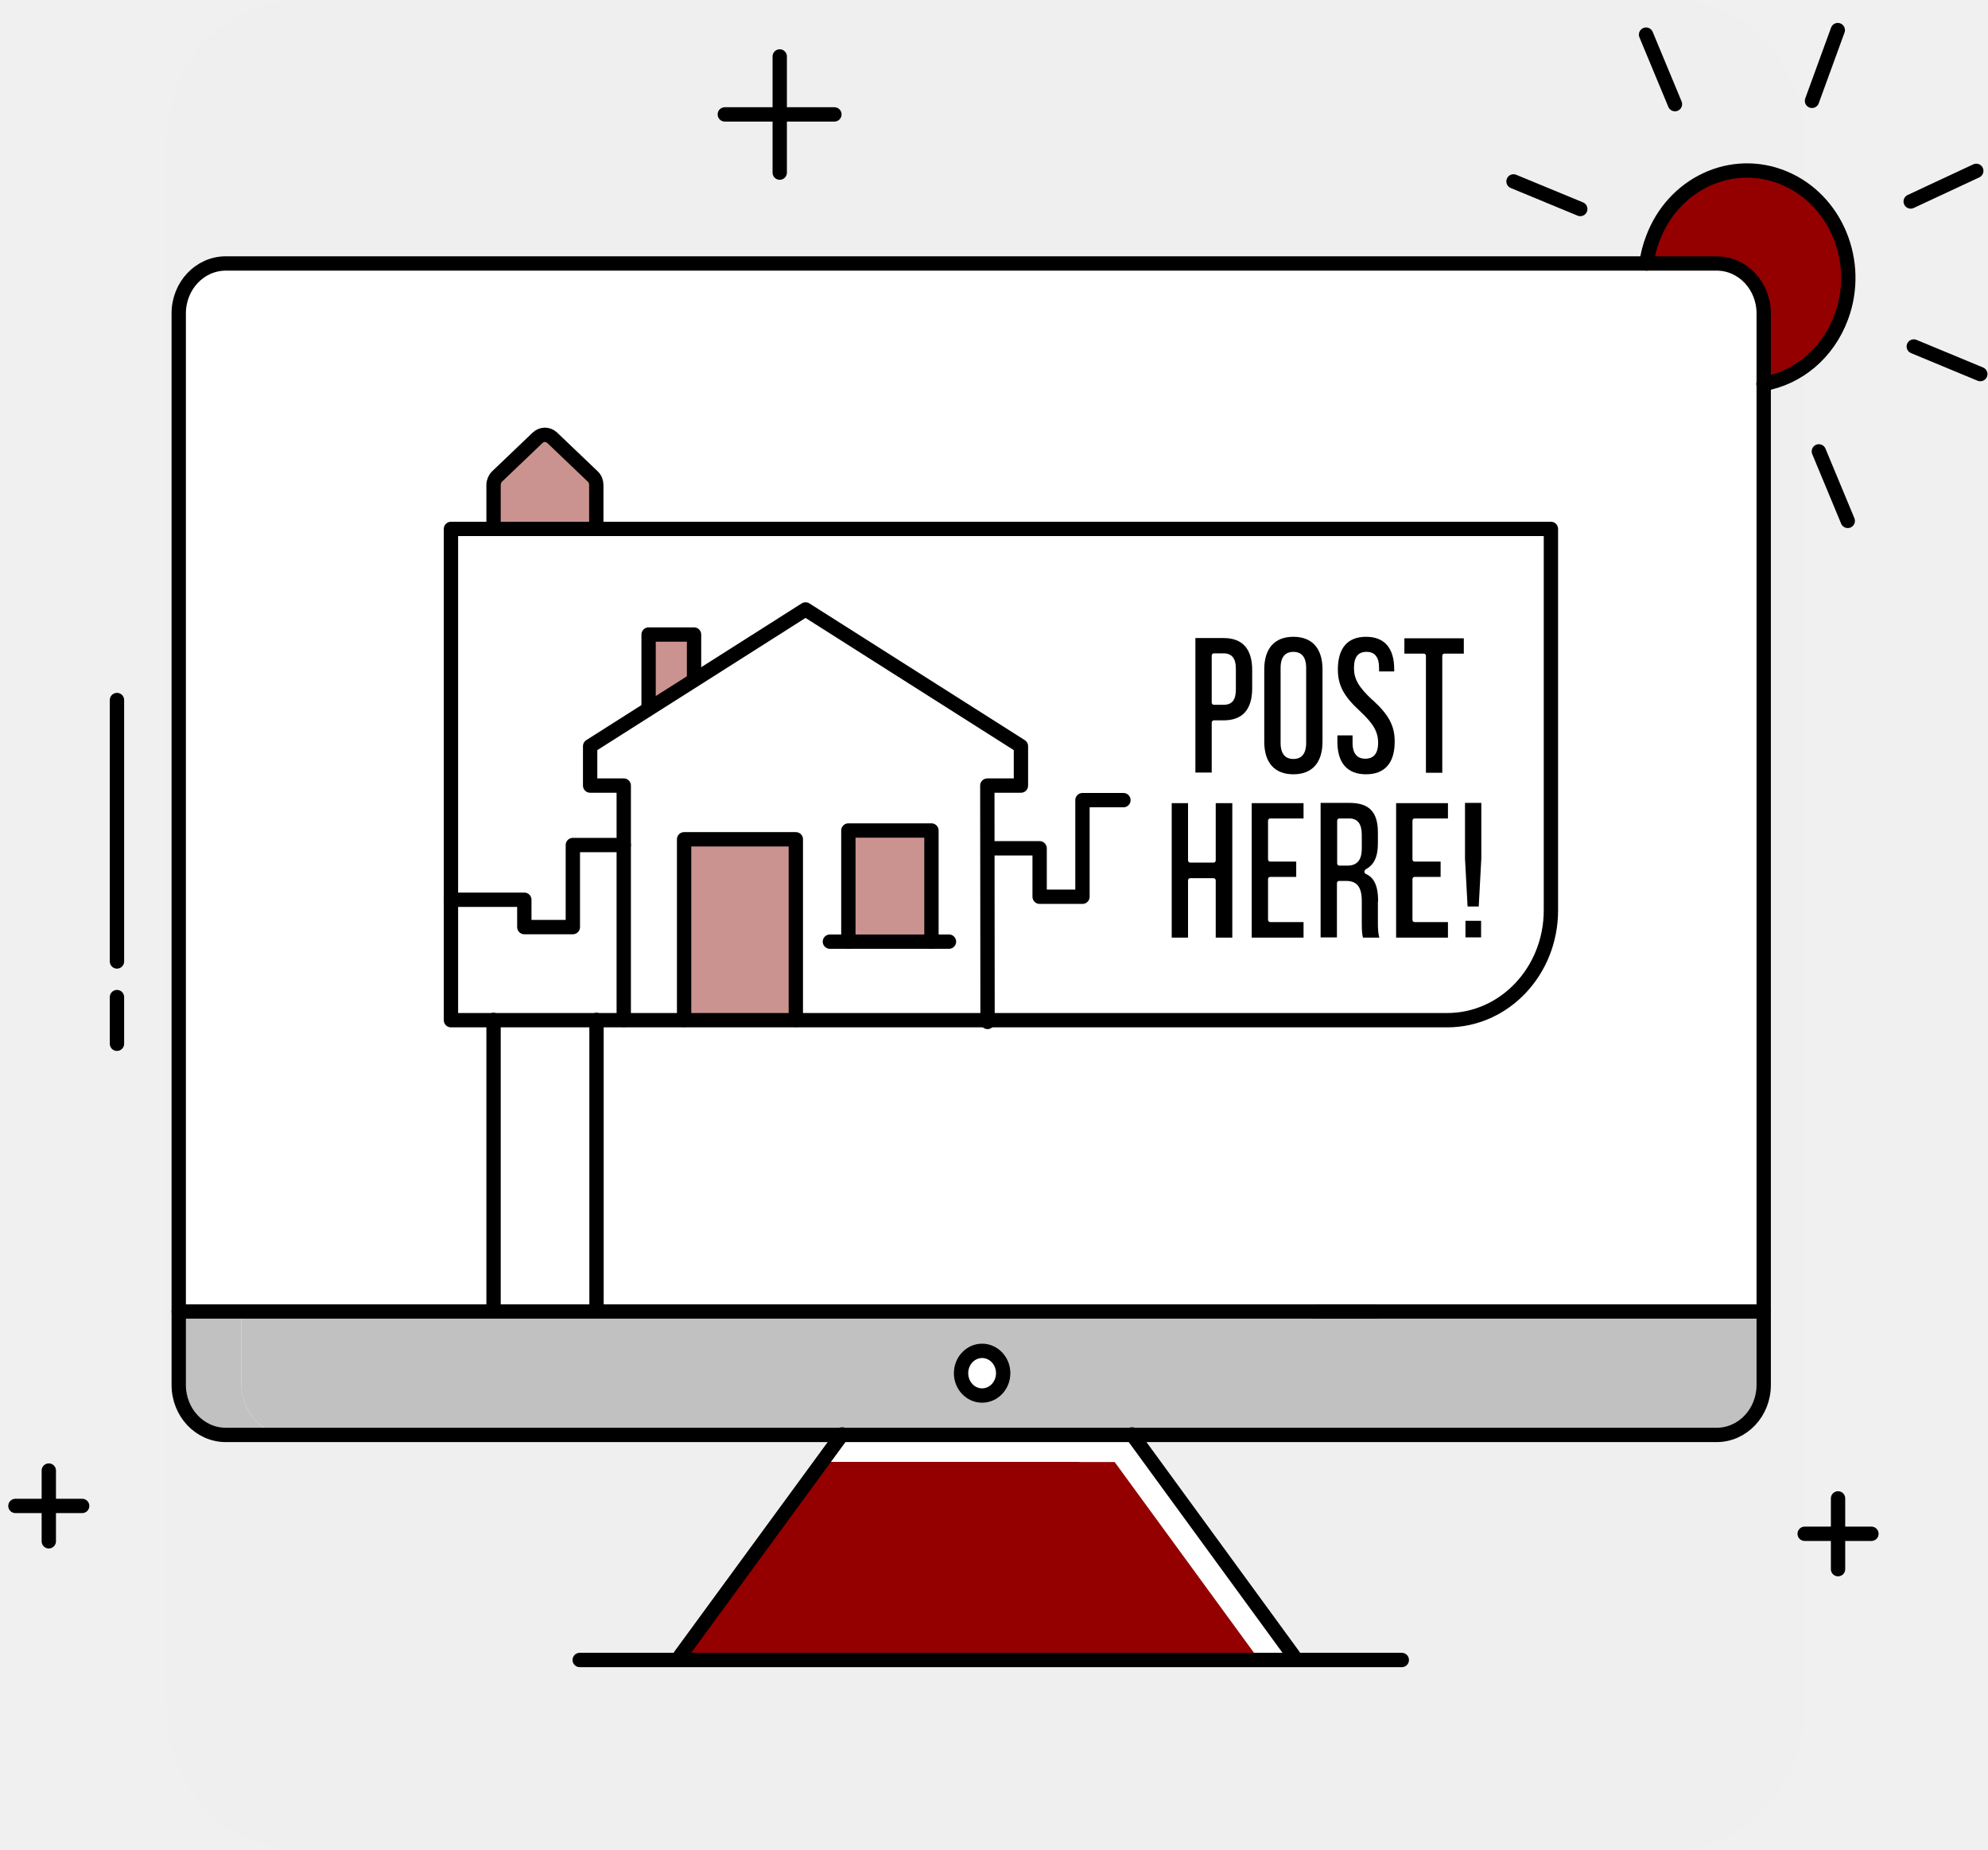
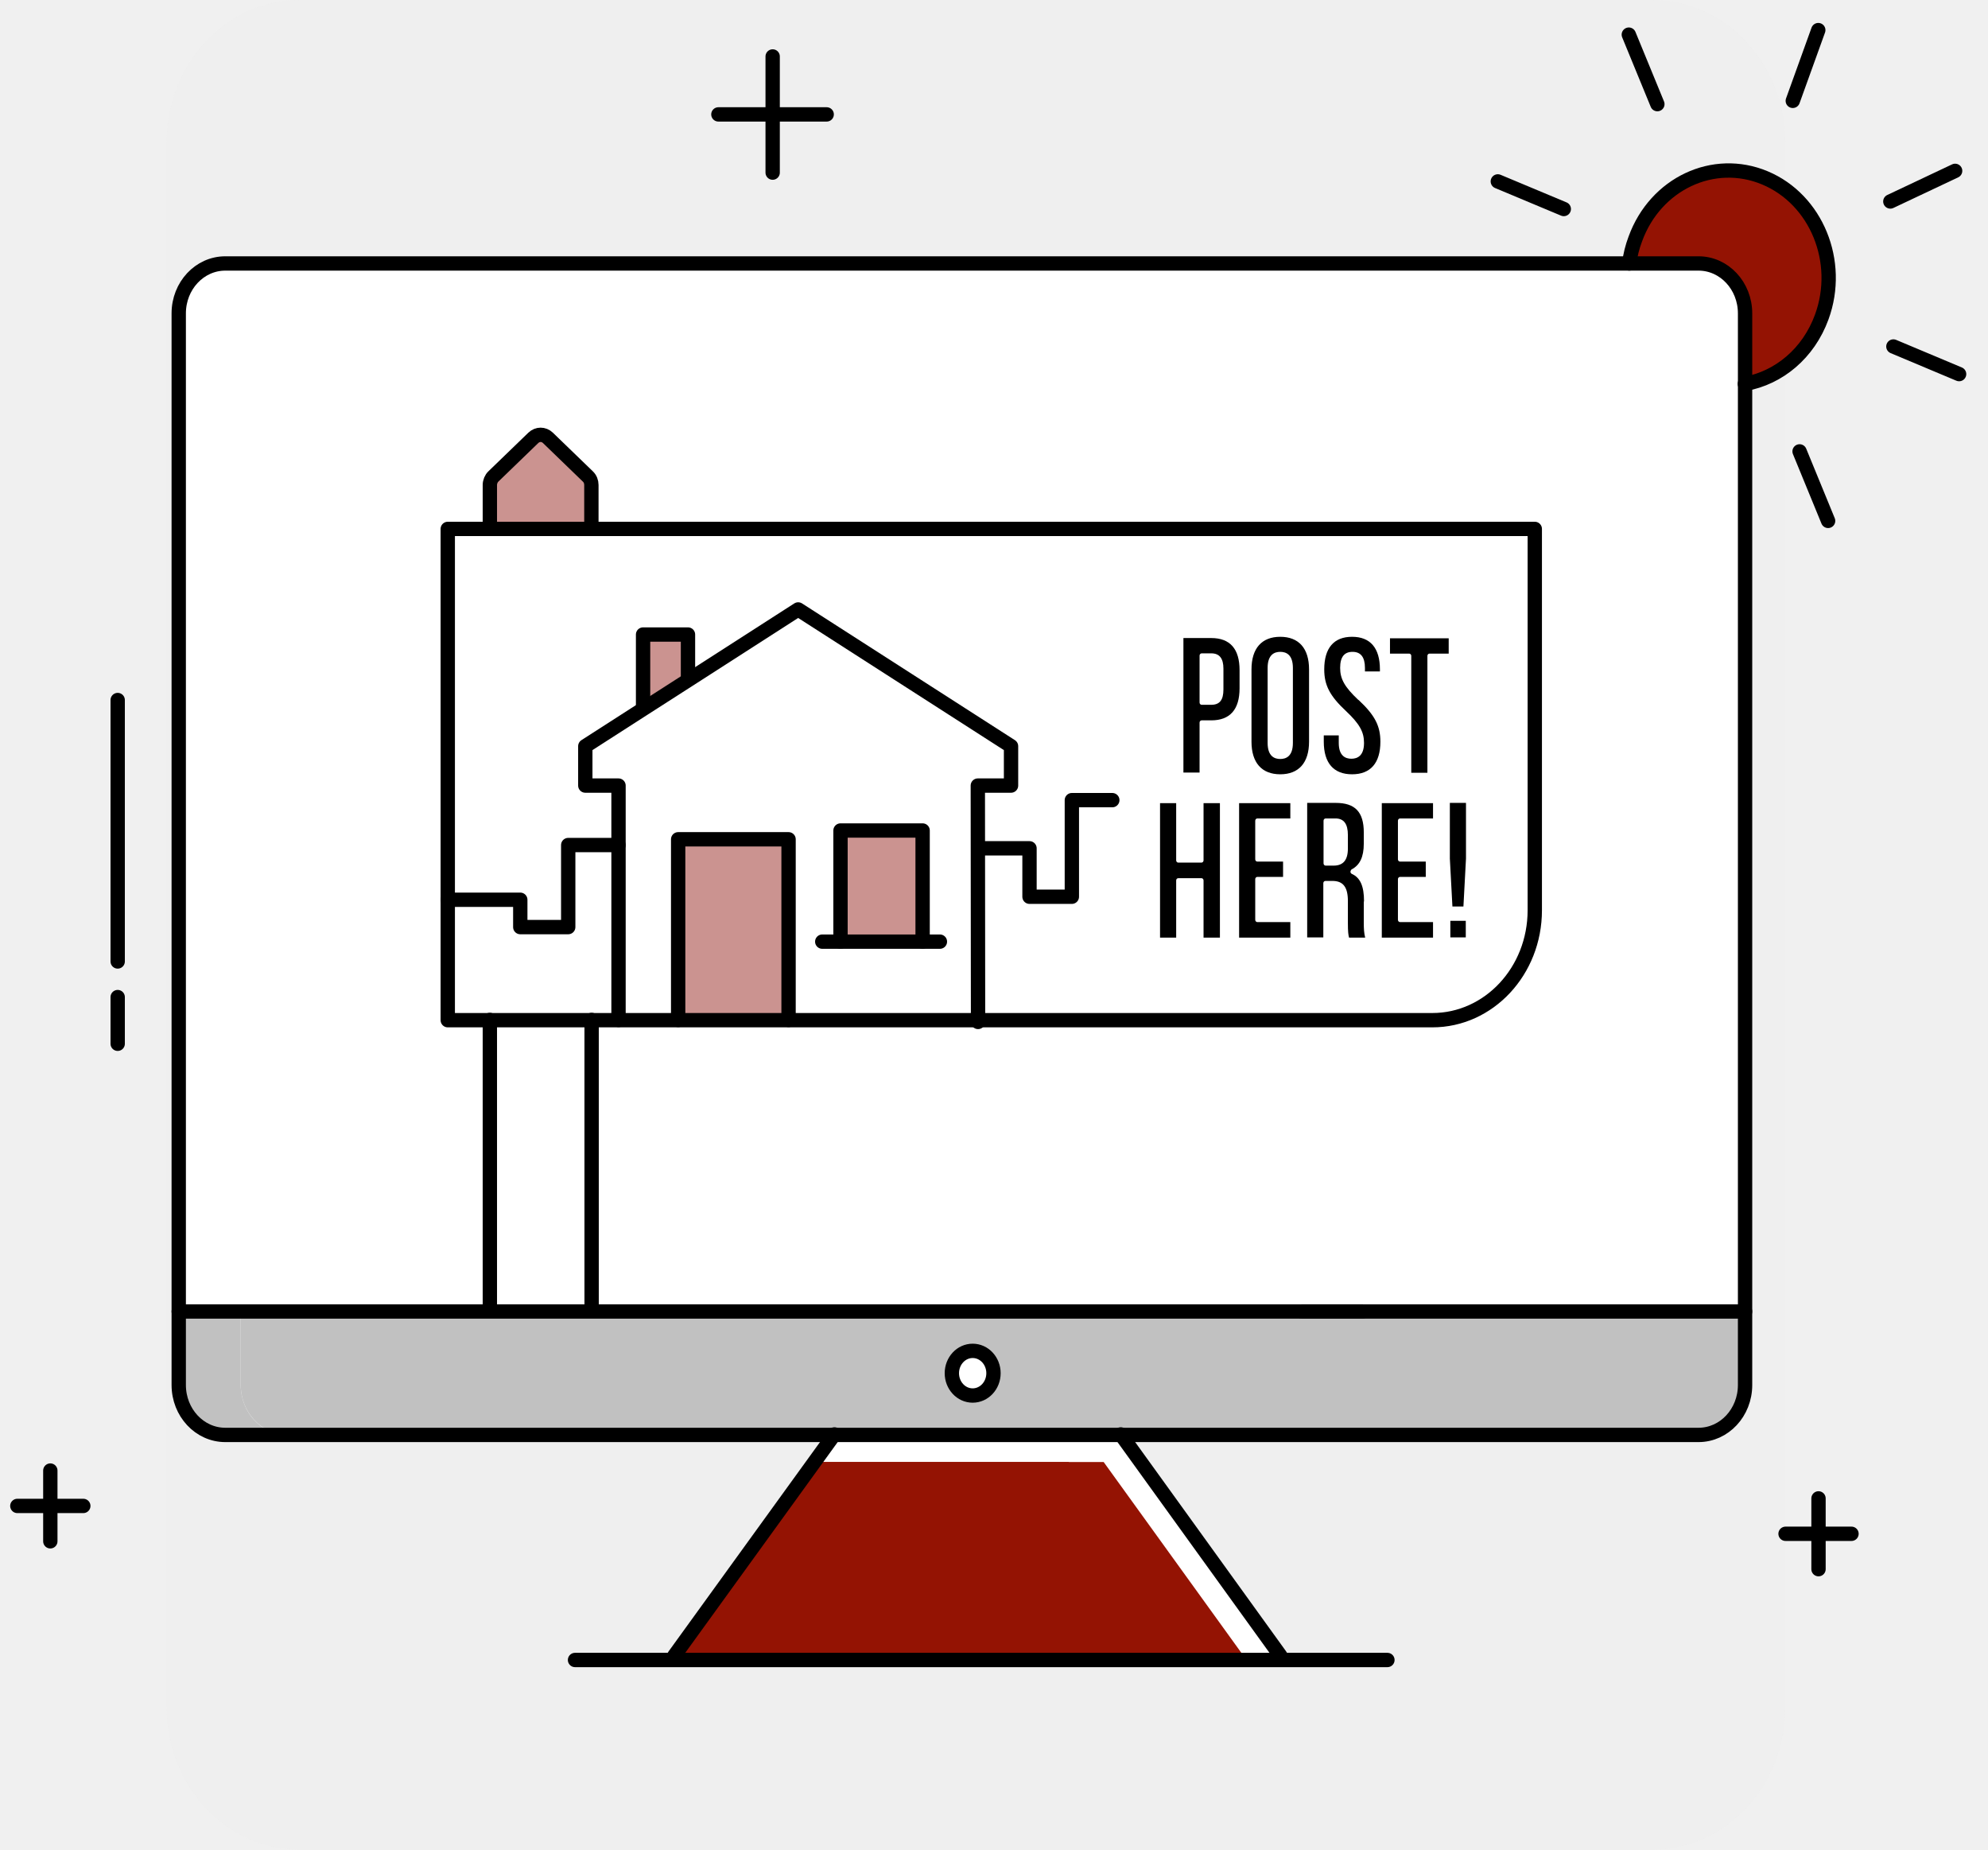
<svg xmlns="http://www.w3.org/2000/svg" width="86" height="80" viewBox="0 0 86 80" fill="none">
-   <path opacity="0.5" d="M72.242 0H13.016C9.804 0 7.2 2.76 7.2 6.164V73.836C7.2 77.24 9.804 80 13.016 80H72.242C75.454 80 78.058 77.24 78.058 73.836V6.164C78.058 2.76 75.454 0 72.242 0Z" fill="#EDEDED" />
-   <path d="M73.666 11.177H10.292C8.839 11.177 7.66 12.426 7.66 13.966V57.33C7.66 58.871 8.839 60.119 10.292 60.119H73.666C75.119 60.119 76.297 58.871 76.297 57.33V13.966C76.297 12.426 75.119 11.177 73.666 11.177Z" fill="white" />
-   <path d="M55.941 71.59H52.797L46.684 63.234H35.564L36.424 62.062H48.978L55.941 71.59Z" fill="white" />
-   <path d="M52.797 71.59H29.44L35.564 63.234H46.684L52.797 71.59Z" fill="#940000" />
-   <path d="M54.323 71.59H29.44L35.564 63.234H48.22L54.323 71.59Z" fill="#940000" />
-   <path d="M25.078 71.796H60.641" stroke="black" stroke-width="0.62" stroke-linecap="round" stroke-linejoin="round" />
-   <path d="M77.157 7.683C79.41 8.616 80.526 11.308 79.646 13.695C79.062 15.279 77.762 16.332 76.287 16.593V13.543C76.287 12.349 75.376 11.384 74.249 11.384H71.219C71.26 11.025 71.352 10.667 71.485 10.32C72.365 7.933 74.905 6.75 77.157 7.683Z" fill="#940000" />
-   <path d="M10.446 56.723V59.892C10.446 61.085 11.357 62.051 12.483 62.051H74.26C75.386 62.051 76.297 61.085 76.297 59.892V56.723H10.446ZM42.486 60.347C41.984 60.347 41.585 59.913 41.585 59.392C41.585 58.871 41.994 58.437 42.486 58.437C42.977 58.437 43.387 58.871 43.387 59.392C43.387 59.913 42.977 60.347 42.486 60.347Z" fill="#C1C1C1" />
-   <path d="M42.486 60.358C42.989 60.358 43.397 59.926 43.397 59.392C43.397 58.859 42.989 58.426 42.486 58.426C41.983 58.426 41.575 58.859 41.575 59.392C41.575 59.926 41.983 60.358 42.486 60.358Z" fill="white" />
-   <path d="M10.446 59.902C10.446 61.096 11.357 62.062 12.483 62.062H9.77C8.644 62.062 7.732 61.096 7.732 59.902V56.734H10.446V59.902Z" fill="#C1C1C1" />
-   <path d="M64.542 62.062H9.77C8.644 62.062 7.732 61.096 7.732 59.902V13.554C7.732 12.36 8.644 11.395 9.77 11.395H74.26C75.386 11.395 76.297 12.36 76.297 13.554V59.902C76.297 61.096 75.386 62.062 74.26 62.062H61.952" stroke="black" stroke-width="0.62" stroke-linecap="round" stroke-linejoin="round" />
-   <path d="M56.903 56.723H74.936H76.297" stroke="black" stroke-width="0.62" stroke-linecap="round" stroke-linejoin="round" />
-   <path d="M7.732 56.723H10.446H59.545" stroke="black" stroke-width="0.62" stroke-linecap="round" stroke-linejoin="round" />
-   <path d="M36.434 62.04L36.424 62.051L29.441 71.59L29.399 71.655" stroke="black" stroke-width="0.62" stroke-linecap="round" stroke-linejoin="round" />
-   <path d="M48.968 62.04L48.978 62.051L55.941 71.59L55.982 71.655" stroke="black" stroke-width="0.62" stroke-linecap="round" stroke-linejoin="round" />
-   <path d="M42.486 60.358C42.989 60.358 43.397 59.926 43.397 59.392C43.397 58.859 42.989 58.426 42.486 58.426C41.983 58.426 41.575 58.859 41.575 59.392C41.575 59.926 41.983 60.358 42.486 60.358Z" stroke="black" stroke-width="0.62" stroke-linecap="round" stroke-linejoin="round" />
-   <path d="M78.386 4.362L79.502 1.302" stroke="black" stroke-width="0.62" stroke-linecap="round" stroke-linejoin="round" />
-   <path d="M65.474 7.846L68.362 9.04" stroke="black" stroke-width="0.62" stroke-linecap="round" stroke-linejoin="round" />
-   <path d="M82.789 14.986L85.667 16.18" stroke="black" stroke-width="0.62" stroke-linecap="round" stroke-linejoin="round" />
-   <path d="M82.656 8.714L85.493 7.39" stroke="black" stroke-width="0.62" stroke-linecap="round" stroke-linejoin="round" />
-   <path d="M71.208 1.498L72.458 4.504" stroke="black" stroke-width="0.62" stroke-linecap="round" stroke-linejoin="round" />
-   <path d="M78.683 19.523L79.933 22.529" stroke="black" stroke-width="0.62" stroke-linecap="round" stroke-linejoin="round" />
-   <path d="M71.229 11.395C71.27 11.036 71.362 10.678 71.495 10.331C72.376 7.944 74.915 6.761 77.168 7.694C79.421 8.627 80.537 11.319 79.656 13.706C79.072 15.29 77.772 16.343 76.297 16.603C76.297 16.603 76.297 16.603 76.287 16.603" stroke="black" stroke-width="0.62" stroke-linecap="round" stroke-linejoin="round" />
-   <path d="M79.513 64.807V67.868" stroke="black" stroke-width="0.62" stroke-linecap="round" stroke-linejoin="round" />
-   <path d="M80.957 66.338H78.069" stroke="black" stroke-width="0.62" stroke-linecap="round" stroke-linejoin="round" />
-   <path d="M2.111 63.603V66.663" stroke="black" stroke-width="0.62" stroke-linecap="round" stroke-linejoin="round" />
-   <path d="M3.554 65.133H0.667" stroke="black" stroke-width="0.62" stroke-linecap="round" stroke-linejoin="round" />
-   <path d="M33.731 2.442V7.466" stroke="black" stroke-width="0.62" stroke-linecap="round" stroke-linejoin="round" />
-   <path d="M36.096 4.948H31.355" stroke="black" stroke-width="0.62" stroke-linecap="round" stroke-linejoin="round" />
-   <path d="M5.06 43.125V45.144" stroke="black" stroke-width="0.62" stroke-linecap="round" stroke-linejoin="round" />
-   <path d="M5.06 30.277V41.584" stroke="black" stroke-width="0.62" stroke-linecap="round" stroke-linejoin="round" />
-   <path d="M30.024 29.387L30.044 29.409L28.109 30.635L28.058 30.559V27.444H30.024V29.387Z" fill="#CB9390" />
-   <path d="M40.294 35.92H36.7V40.727H40.294V35.92Z" fill="#CB9390" />
-   <path d="M34.427 36.3H29.594V44.113H34.427V36.3Z" fill="#CB9390" />
-   <path d="M21.351 44.113H25.805ZM25.805 20.966V22.865H21.351V20.966C21.351 20.825 21.412 20.684 21.504 20.597L23.255 18.926C23.44 18.752 23.706 18.752 23.89 18.926L25.641 20.597C25.744 20.695 25.795 20.825 25.795 20.966H25.805Z" fill="#CB9390" />
-   <path d="M67.092 22.876V39.371C67.092 41.997 65.085 44.124 62.607 44.124H42.721V33.988H44.175V32.273L34.857 26.359L30.044 29.419L30.024 29.398V27.466H28.058V30.581L28.099 30.657L25.518 32.295V34.01H26.973V44.145H19.498V22.897H67.082L67.092 22.876Z" fill="white" />
-   <path d="M36.7 40.727H40.294V35.92H36.7V40.727ZM44.165 32.273V33.977H42.711V44.113H34.427V36.3H29.594V44.113H26.983V33.977H25.529V32.273L28.099 30.635L30.034 29.409L34.847 26.348L44.165 32.273Z" fill="white" />
-   <path d="M21.351 22.876V20.977C21.351 20.836 21.412 20.695 21.504 20.608L23.255 18.936C23.44 18.763 23.706 18.763 23.89 18.936L25.641 20.608C25.744 20.705 25.795 20.836 25.795 20.977V22.876" stroke="black" stroke-width="0.62" stroke-linecap="round" stroke-linejoin="round" />
-   <path d="M25.805 44.113V56.669" stroke="black" stroke-width="0.62" stroke-linecap="round" stroke-linejoin="round" />
-   <path d="M21.351 56.614V44.113" stroke="black" stroke-width="0.62" stroke-linecap="round" stroke-linejoin="round" />
-   <path d="M25.805 22.876H67.092V39.371C67.092 41.997 65.085 44.124 62.607 44.124H19.508V22.876H25.805Z" stroke="black" stroke-width="0.62" stroke-linecap="round" stroke-linejoin="round" />
-   <path d="M26.983 44.113V36.549V33.977H25.529V32.273L28.109 30.635L30.044 29.409L34.847 26.359L44.165 32.273V33.977H42.711L42.721 44.113V44.2" stroke="black" stroke-width="0.62" stroke-linecap="round" stroke-linejoin="round" />
-   <path d="M29.594 44.113V36.3H34.427V44.113" stroke="black" stroke-width="0.62" stroke-linecap="round" stroke-linejoin="round" />
-   <path d="M36.7 40.727V35.92H40.294V40.727" stroke="black" stroke-width="0.62" stroke-linecap="round" stroke-linejoin="round" />
-   <path d="M35.901 40.727H36.7H40.294H41.052" stroke="black" stroke-width="0.62" stroke-linecap="round" stroke-linejoin="round" />
-   <path d="M42.936 36.69H44.974V38.785H46.827V34.607H48.599" stroke="black" stroke-width="0.62" stroke-linecap="round" stroke-linejoin="round" />
-   <path d="M28.058 30.559V27.444H30.024V29.387" stroke="black" stroke-width="0.62" stroke-linecap="round" stroke-linejoin="round" />
-   <path d="M19.508 38.915H22.682V40.098H24.781V36.549H26.983" stroke="black" stroke-width="0.62" stroke-linecap="round" stroke-linejoin="round" />
-   <path d="M52.93 31.156C53.749 31.156 54.169 30.689 54.169 29.767V28.985C54.169 28.063 53.749 27.596 52.93 27.596H51.712V33.413H52.418V31.253C52.418 31.199 52.459 31.156 52.51 31.156H52.93ZM52.418 30.396V28.356C52.418 28.302 52.459 28.258 52.51 28.258H52.93C53.289 28.258 53.463 28.475 53.463 28.92V29.821C53.463 30.277 53.299 30.483 52.93 30.483H52.51C52.459 30.483 52.418 30.439 52.418 30.385V30.396Z" fill="black" />
-   <path d="M55.951 33.489C56.76 33.489 57.211 32.99 57.211 32.078V28.953C57.211 28.041 56.76 27.542 55.951 27.542C55.142 27.542 54.691 28.041 54.691 28.953V32.078C54.691 32.99 55.142 33.489 55.951 33.489ZM55.398 28.888C55.398 28.312 55.695 28.193 55.951 28.193C56.207 28.193 56.504 28.312 56.504 28.888V32.132C56.504 32.708 56.207 32.827 55.951 32.827C55.695 32.827 55.398 32.708 55.398 32.132V28.888Z" fill="black" />
-   <path d="M59.361 30.266C58.767 29.712 58.572 29.365 58.572 28.888C58.572 28.41 58.757 28.193 59.115 28.193C59.473 28.193 59.658 28.421 59.658 28.888V29.04H60.313V28.953C60.313 28.03 59.893 27.542 59.094 27.542C58.296 27.542 57.876 28.03 57.876 28.953C57.876 29.637 58.122 30.103 58.828 30.754C59.422 31.308 59.617 31.655 59.617 32.132C59.617 32.697 59.32 32.816 59.064 32.816C58.808 32.816 58.511 32.697 58.511 32.132V31.807H57.855V32.078C57.855 33.001 58.285 33.489 59.094 33.489C59.903 33.489 60.334 33.001 60.334 32.078C60.334 31.395 60.088 30.928 59.381 30.277L59.361 30.266Z" fill="black" />
-   <path d="M61.685 28.367V33.424H62.392V28.367C62.392 28.313 62.433 28.269 62.484 28.269H63.324V27.607H60.753V28.269H61.593C61.644 28.269 61.685 28.313 61.685 28.367Z" fill="black" />
-   <path d="M51.486 37.309C51.435 37.309 51.394 37.265 51.394 37.211V34.737H50.688V40.553H51.394V38.079C51.394 38.025 51.435 37.982 51.486 37.982H52.5C52.551 37.982 52.592 38.025 52.592 38.079V40.553H53.309V34.737H52.592V37.211C52.592 37.265 52.551 37.309 52.5 37.309H51.486Z" fill="black" />
-   <path d="M56.391 39.881H54.947C54.896 39.881 54.855 39.837 54.855 39.783V38.025C54.855 37.971 54.896 37.927 54.947 37.927H56.074V37.265H54.947C54.896 37.265 54.855 37.222 54.855 37.168V35.496C54.855 35.442 54.896 35.399 54.947 35.399H56.391V34.737H54.149V40.553H56.391V39.892V39.881Z" fill="black" />
-   <path d="M59.617 38.98C59.617 38.329 59.453 37.96 59.084 37.797C59.054 37.786 59.023 37.743 59.023 37.71C59.023 37.678 59.043 37.623 59.074 37.602C59.432 37.417 59.607 37.07 59.607 36.484V36.007C59.607 35.117 59.228 34.726 58.378 34.726H57.129V40.543H57.835V38.199C57.835 38.144 57.876 38.101 57.927 38.101H58.234C58.706 38.101 58.91 38.372 58.91 38.969V39.913C58.91 40.315 58.931 40.434 58.962 40.553H59.668C59.617 40.358 59.607 40.163 59.607 39.924V39.002L59.617 38.98ZM58.91 36.701C58.91 37.2 58.706 37.439 58.286 37.439H57.938C57.886 37.439 57.845 37.396 57.845 37.341V35.496C57.845 35.442 57.886 35.399 57.938 35.399H58.367C58.736 35.399 58.91 35.638 58.91 36.115V36.712V36.701Z" fill="black" />
-   <path d="M62.638 39.881H61.194C61.142 39.881 61.102 39.837 61.102 39.783V38.025C61.102 37.971 61.142 37.927 61.194 37.927H62.32V37.265H61.194C61.142 37.265 61.102 37.222 61.102 37.168V35.496C61.102 35.442 61.142 35.399 61.194 35.399H62.638V34.737H60.395V40.553H62.638V39.892V39.881Z" fill="black" />
-   <path d="M63.969 39.208L64.081 37.135V34.726H63.375V37.135L63.487 39.208H63.969Z" fill="black" />
-   <path d="M64.071 39.826H63.395V40.543H64.071V39.826Z" fill="black" />
+   <path opacity="0.5" d="M71.484 0H12.954C9.779 0 7.206 2.76 7.206 6.164V73.836C7.206 77.24 9.779 80 12.954 80H71.484C74.658 80 77.231 77.24 77.231 73.836V6.164C77.231 2.76 74.658 0 71.484 0Z" fill="#EDEDED" />
+   <path d="M72.89 11.177H10.262C8.826 11.177 7.662 12.426 7.662 13.966V57.33C7.662 58.871 8.826 60.119 10.262 60.119H72.89C74.327 60.119 75.491 58.871 75.491 57.33V13.966C75.491 12.426 74.327 11.177 72.89 11.177Z" fill="white" />
+   <path d="M55.374 71.59H52.267L46.226 63.234H35.236L36.086 62.062H48.493L55.374 71.59Z" fill="white" />
+   <path d="M52.267 71.59H29.185L35.236 63.234H46.226L52.267 71.59Z" fill="#941303" />
+   <path d="M53.775 71.59H29.185L35.236 63.234H47.744L53.775 71.59Z" fill="#941303" />
+   <path d="M24.875 71.796H60.019" stroke="black" stroke-width="0.62" stroke-linecap="round" stroke-linejoin="round" />
+   <path d="M76.341 7.683C78.567 8.616 79.67 11.308 78.8 13.695C78.223 15.28 76.938 16.332 75.481 16.593V13.543C75.481 12.35 74.58 11.384 73.467 11.384H70.472C70.512 11.025 70.603 10.667 70.735 10.32C71.605 7.933 74.115 6.75 76.341 7.683Z" fill="#941303" />
+   <path d="M10.414 56.723V59.892C10.414 61.085 11.315 62.051 12.428 62.051H73.477C74.59 62.051 75.491 61.085 75.491 59.892V56.723H10.414ZM42.077 60.347C41.581 60.347 41.187 59.913 41.187 59.392C41.187 58.871 41.592 58.437 42.077 58.437C42.563 58.437 42.968 58.871 42.968 59.392C42.968 59.913 42.563 60.347 42.077 60.347Z" fill="#C1C1C1" />
+   <path d="M42.077 60.358C42.575 60.358 42.978 59.926 42.978 59.392C42.978 58.859 42.575 58.426 42.077 58.426C41.58 58.426 41.177 58.859 41.177 59.392C41.177 59.926 41.58 60.358 42.077 60.358Z" fill="white" />
+   <path d="M10.414 59.902C10.414 61.096 11.315 62.062 12.428 62.062H9.746C8.633 62.062 7.732 61.096 7.732 59.902V56.734H10.414V59.902Z" fill="#C1C1C1" />
+   <path d="M63.874 62.062H9.746C8.633 62.062 7.732 61.096 7.732 59.902V13.554C7.732 12.36 8.633 11.395 9.746 11.395H73.477C74.59 11.395 75.491 12.36 75.491 13.554V59.902C75.491 61.096 74.59 62.062 73.477 62.062H61.314" stroke="black" stroke-width="0.62" stroke-linecap="round" stroke-linejoin="round" />
+   <path d="M56.325 56.723H74.145H75.491" stroke="black" stroke-width="0.62" stroke-linecap="round" stroke-linejoin="round" />
+   <path d="M7.732 56.723H10.414H58.936" stroke="black" stroke-width="0.62" stroke-linecap="round" stroke-linejoin="round" />
+   <path d="M36.097 62.04L36.087 62.051L29.186 71.59L29.145 71.655" stroke="black" stroke-width="0.62" stroke-linecap="round" stroke-linejoin="round" />
+   <path d="M48.483 62.04L48.493 62.051L55.374 71.59L55.415 71.655" stroke="black" stroke-width="0.62" stroke-linecap="round" stroke-linejoin="round" />
+   <path d="M42.077 60.358C42.575 60.358 42.978 59.926 42.978 59.392C42.978 58.859 42.575 58.426 42.077 58.426C41.58 58.426 41.177 58.859 41.177 59.392C41.177 59.926 41.58 60.358 42.077 60.358Z" stroke="black" stroke-width="0.62" stroke-linecap="round" stroke-linejoin="round" />
+   <path d="M77.555 4.362L78.658 1.302" stroke="black" stroke-width="0.62" stroke-linecap="round" stroke-linejoin="round" />
+   <path d="M64.795 7.846L67.649 9.04" stroke="black" stroke-width="0.62" stroke-linecap="round" stroke-linejoin="round" />
+   <path d="M81.907 14.986L84.75 16.18" stroke="black" stroke-width="0.62" stroke-linecap="round" stroke-linejoin="round" />
+   <path d="M81.775 8.714L84.578 7.39" stroke="black" stroke-width="0.62" stroke-linecap="round" stroke-linejoin="round" />
+   <path d="M70.462 1.498L71.697 4.504" stroke="black" stroke-width="0.62" stroke-linecap="round" stroke-linejoin="round" />
+   <path d="M77.849 19.523L79.083 22.529" stroke="black" stroke-width="0.62" stroke-linecap="round" stroke-linejoin="round" />
+   <path d="M70.482 11.395C70.522 11.036 70.614 10.678 70.745 10.331C71.615 7.944 74.125 6.761 76.351 7.694C78.577 8.627 79.68 11.319 78.81 13.706C78.233 15.29 76.948 16.343 75.491 16.603C75.491 16.603 75.491 16.603 75.481 16.603" stroke="black" stroke-width="0.62" stroke-linecap="round" stroke-linejoin="round" />
+   <path d="M78.668 64.807V67.868" stroke="black" stroke-width="0.62" stroke-linecap="round" stroke-linejoin="round" />
+   <path d="M80.095 66.338H77.242" stroke="black" stroke-width="0.62" stroke-linecap="round" stroke-linejoin="round" />
+   <path d="M2.177 63.603V66.663" stroke="black" stroke-width="0.62" stroke-linecap="round" stroke-linejoin="round" />
+   <path d="M3.604 65.133H0.75" stroke="black" stroke-width="0.62" stroke-linecap="round" stroke-linejoin="round" />
+   <path d="M33.425 2.442V7.466" stroke="black" stroke-width="0.62" stroke-linecap="round" stroke-linejoin="round" />
+   <path d="M35.762 4.948H31.077" stroke="black" stroke-width="0.62" stroke-linecap="round" stroke-linejoin="round" />
+   <path d="M5.091 43.125V45.144" stroke="black" stroke-width="0.62" stroke-linecap="round" stroke-linejoin="round" />
+   <path d="M5.091 30.277V41.584" stroke="black" stroke-width="0.62" stroke-linecap="round" stroke-linejoin="round" />
+   <path d="M29.762 29.387L29.782 29.409L27.869 30.635L27.819 30.559V27.444H29.762V29.387Z" fill="#CB9390" />
+   <path d="M39.912 35.92H36.36V40.727H39.912V35.92Z" fill="#CB9390" />
+   <path d="M34.113 36.3H29.337V44.113H34.113V36.3Z" fill="#CB9390" />
+   <path d="M21.191 44.113H25.593H21.191ZM25.593 20.966V22.865H21.191V20.966C21.191 20.825 21.252 20.684 21.343 20.597L23.073 18.926C23.255 18.752 23.518 18.752 23.701 18.926L25.431 20.597C25.532 20.695 25.583 20.825 25.583 20.966H25.593Z" fill="#CB9390" />
+   <path d="M66.394 22.876V39.371C66.394 41.997 64.41 44.124 61.962 44.124H42.31V33.988H43.747V32.273L34.538 26.359L29.782 29.419L29.762 29.398V27.466H27.819V30.581L27.86 30.657L25.309 32.295V34.01H26.746V44.145H19.359V22.897H66.384L66.394 22.876Z" fill="white" />
+   <path d="M36.359 40.727H39.911V35.92H36.359V40.727ZM43.736 32.273V33.977H42.3V44.113H34.113V36.3H29.337V44.113H26.756V33.977H25.319V32.273L27.859 30.635L29.772 29.409L34.528 26.348L43.736 32.273Z" fill="white" />
+   <path d="M21.191 22.876V20.977C21.191 20.836 21.252 20.695 21.343 20.608L23.073 18.936C23.255 18.763 23.518 18.763 23.701 18.936L25.431 20.608C25.532 20.705 25.583 20.836 25.583 20.977V22.876" stroke="black" stroke-width="0.62" stroke-linecap="round" stroke-linejoin="round" />
+   <path d="M25.593 44.113V56.669" stroke="black" stroke-width="0.62" stroke-linecap="round" stroke-linejoin="round" />
+   <path d="M21.191 56.614V44.113" stroke="black" stroke-width="0.62" stroke-linecap="round" stroke-linejoin="round" />
+   <path d="M25.593 22.876H66.394V39.371C66.394 41.997 64.41 44.124 61.962 44.124H19.37V22.876H25.593Z" stroke="black" stroke-width="0.62" stroke-linecap="round" stroke-linejoin="round" />
+   <path d="M26.757 44.113V36.549V33.977H25.32V32.273L27.87 30.635L29.782 29.409L34.528 26.359L43.737 32.273V33.977H42.3L42.31 44.113V44.2" stroke="black" stroke-width="0.62" stroke-linecap="round" stroke-linejoin="round" />
+   <path d="M29.337 44.113V36.3H34.113V44.113" stroke="black" stroke-width="0.62" stroke-linecap="round" stroke-linejoin="round" />
+   <path d="M36.36 40.727V35.92H39.912V40.727" stroke="black" stroke-width="0.62" stroke-linecap="round" stroke-linejoin="round" />
+   <path d="M35.57 40.727H36.36H39.911H40.66" stroke="black" stroke-width="0.62" stroke-linecap="round" stroke-linejoin="round" />
+   <path d="M42.523 36.69H44.536V38.785H46.368V34.607H48.118" stroke="black" stroke-width="0.62" stroke-linecap="round" stroke-linejoin="round" />
+   <path d="M27.819 30.559V27.444H29.762V29.387" stroke="black" stroke-width="0.62" stroke-linecap="round" stroke-linejoin="round" />
+   <path d="M19.37 38.915H22.507V40.098H24.581V36.549H26.757" stroke="black" stroke-width="0.62" stroke-linecap="round" stroke-linejoin="round" />
+   <path d="M52.398 31.156C53.208 31.156 53.623 30.689 53.623 29.767V28.985C53.623 28.063 53.208 27.596 52.398 27.596H51.194V33.413H51.893V31.253C51.893 31.199 51.933 31.156 51.984 31.156H52.398ZM51.893 30.396V28.356C51.893 28.302 51.933 28.258 51.984 28.258H52.398C52.753 28.258 52.925 28.475 52.925 28.92V29.821C52.925 30.277 52.763 30.483 52.398 30.483H51.984C51.933 30.483 51.893 30.439 51.893 30.385V30.396Z" fill="black" />
+   <path d="M55.384 33.489C56.183 33.489 56.629 32.99 56.629 32.078V28.953C56.629 28.041 56.183 27.542 55.384 27.542C54.584 27.542 54.139 28.041 54.139 28.953V32.078C54.139 32.99 54.584 33.489 55.384 33.489ZM54.837 28.888C54.837 28.312 55.131 28.193 55.384 28.193C55.637 28.193 55.93 28.312 55.93 28.888V32.132C55.93 32.708 55.637 32.827 55.384 32.827C55.131 32.827 54.837 32.708 54.837 32.132V28.888Z" fill="black" />
+   <path d="M58.754 30.266C58.167 29.712 57.974 29.365 57.974 28.888C57.974 28.41 58.157 28.193 58.511 28.193C58.865 28.193 59.047 28.421 59.047 28.888V29.04H59.695V28.953C59.695 28.03 59.28 27.542 58.49 27.542C57.701 27.542 57.286 28.03 57.286 28.953C57.286 29.637 57.529 30.103 58.227 30.754C58.814 31.308 59.007 31.655 59.007 32.132C59.007 32.697 58.713 32.816 58.46 32.816C58.207 32.816 57.914 32.697 57.914 32.132V31.807H57.266V32.078C57.266 33.001 57.691 33.489 58.49 33.489C59.29 33.489 59.715 33.001 59.715 32.078C59.715 31.395 59.472 30.928 58.774 30.277L58.754 30.266Z" fill="black" />
+   <path d="M61.051 28.367V33.424H61.749V28.367C61.749 28.313 61.789 28.269 61.84 28.269H62.67V27.607H60.13V28.269H60.96C61.01 28.269 61.051 28.313 61.051 28.367Z" fill="black" />
+   <path d="M50.972 37.309C50.921 37.309 50.881 37.265 50.881 37.211V34.737H50.183V40.553H50.881V38.079C50.881 38.025 50.921 37.982 50.972 37.982H51.974C52.024 37.982 52.065 38.025 52.065 38.079V40.553H52.773V34.737H52.065V37.211C52.065 37.265 52.024 37.309 51.974 37.309H50.972Z" fill="black" />
+   <path d="M55.819 39.881H54.392C54.342 39.881 54.301 39.837 54.301 39.783V38.025C54.301 37.971 54.342 37.927 54.392 37.927H55.505V37.265H54.392C54.342 37.265 54.301 37.222 54.301 37.168V35.496C54.301 35.442 54.342 35.399 54.392 35.399H55.819V34.737H53.603V40.553H55.819V39.892V39.881Z" fill="black" />
+   <path d="M59.007 38.98C59.007 38.329 58.845 37.96 58.481 37.797C58.45 37.786 58.42 37.743 58.42 37.71C58.42 37.678 58.44 37.623 58.471 37.602C58.825 37.417 58.997 37.07 58.997 36.484V36.007C58.997 35.117 58.622 34.726 57.782 34.726H56.548V40.543H57.246V38.199C57.246 38.144 57.287 38.101 57.337 38.101H57.641C58.106 38.101 58.309 38.372 58.309 38.969V39.913C58.309 40.315 58.329 40.434 58.359 40.553H59.057C59.007 40.358 58.997 40.163 58.997 39.924V39.002L59.007 38.98ZM58.309 36.701C58.309 37.2 58.106 37.439 57.691 37.439H57.347C57.297 37.439 57.256 37.396 57.256 37.341V35.496C57.256 35.442 57.297 35.399 57.347 35.399H57.772C58.137 35.399 58.309 35.638 58.309 36.115V36.712V36.701Z" fill="black" />
+   <path d="M61.992 39.881H60.565C60.515 39.881 60.474 39.837 60.474 39.783V38.025C60.474 37.971 60.515 37.927 60.565 37.927H61.678V37.265H60.565C60.515 37.265 60.474 37.222 60.474 37.168V35.496C60.474 35.442 60.515 35.399 60.565 35.399H61.992V34.737H59.776V40.553H61.992V39.892V39.881Z" fill="black" />
+   <path d="M63.307 39.208L63.418 37.135V34.726H62.72V37.135L62.831 39.208H63.307Z" fill="black" />
+   <path d="M63.409 39.826H62.741V40.543H63.409V39.826Z" fill="black" />
</svg>
